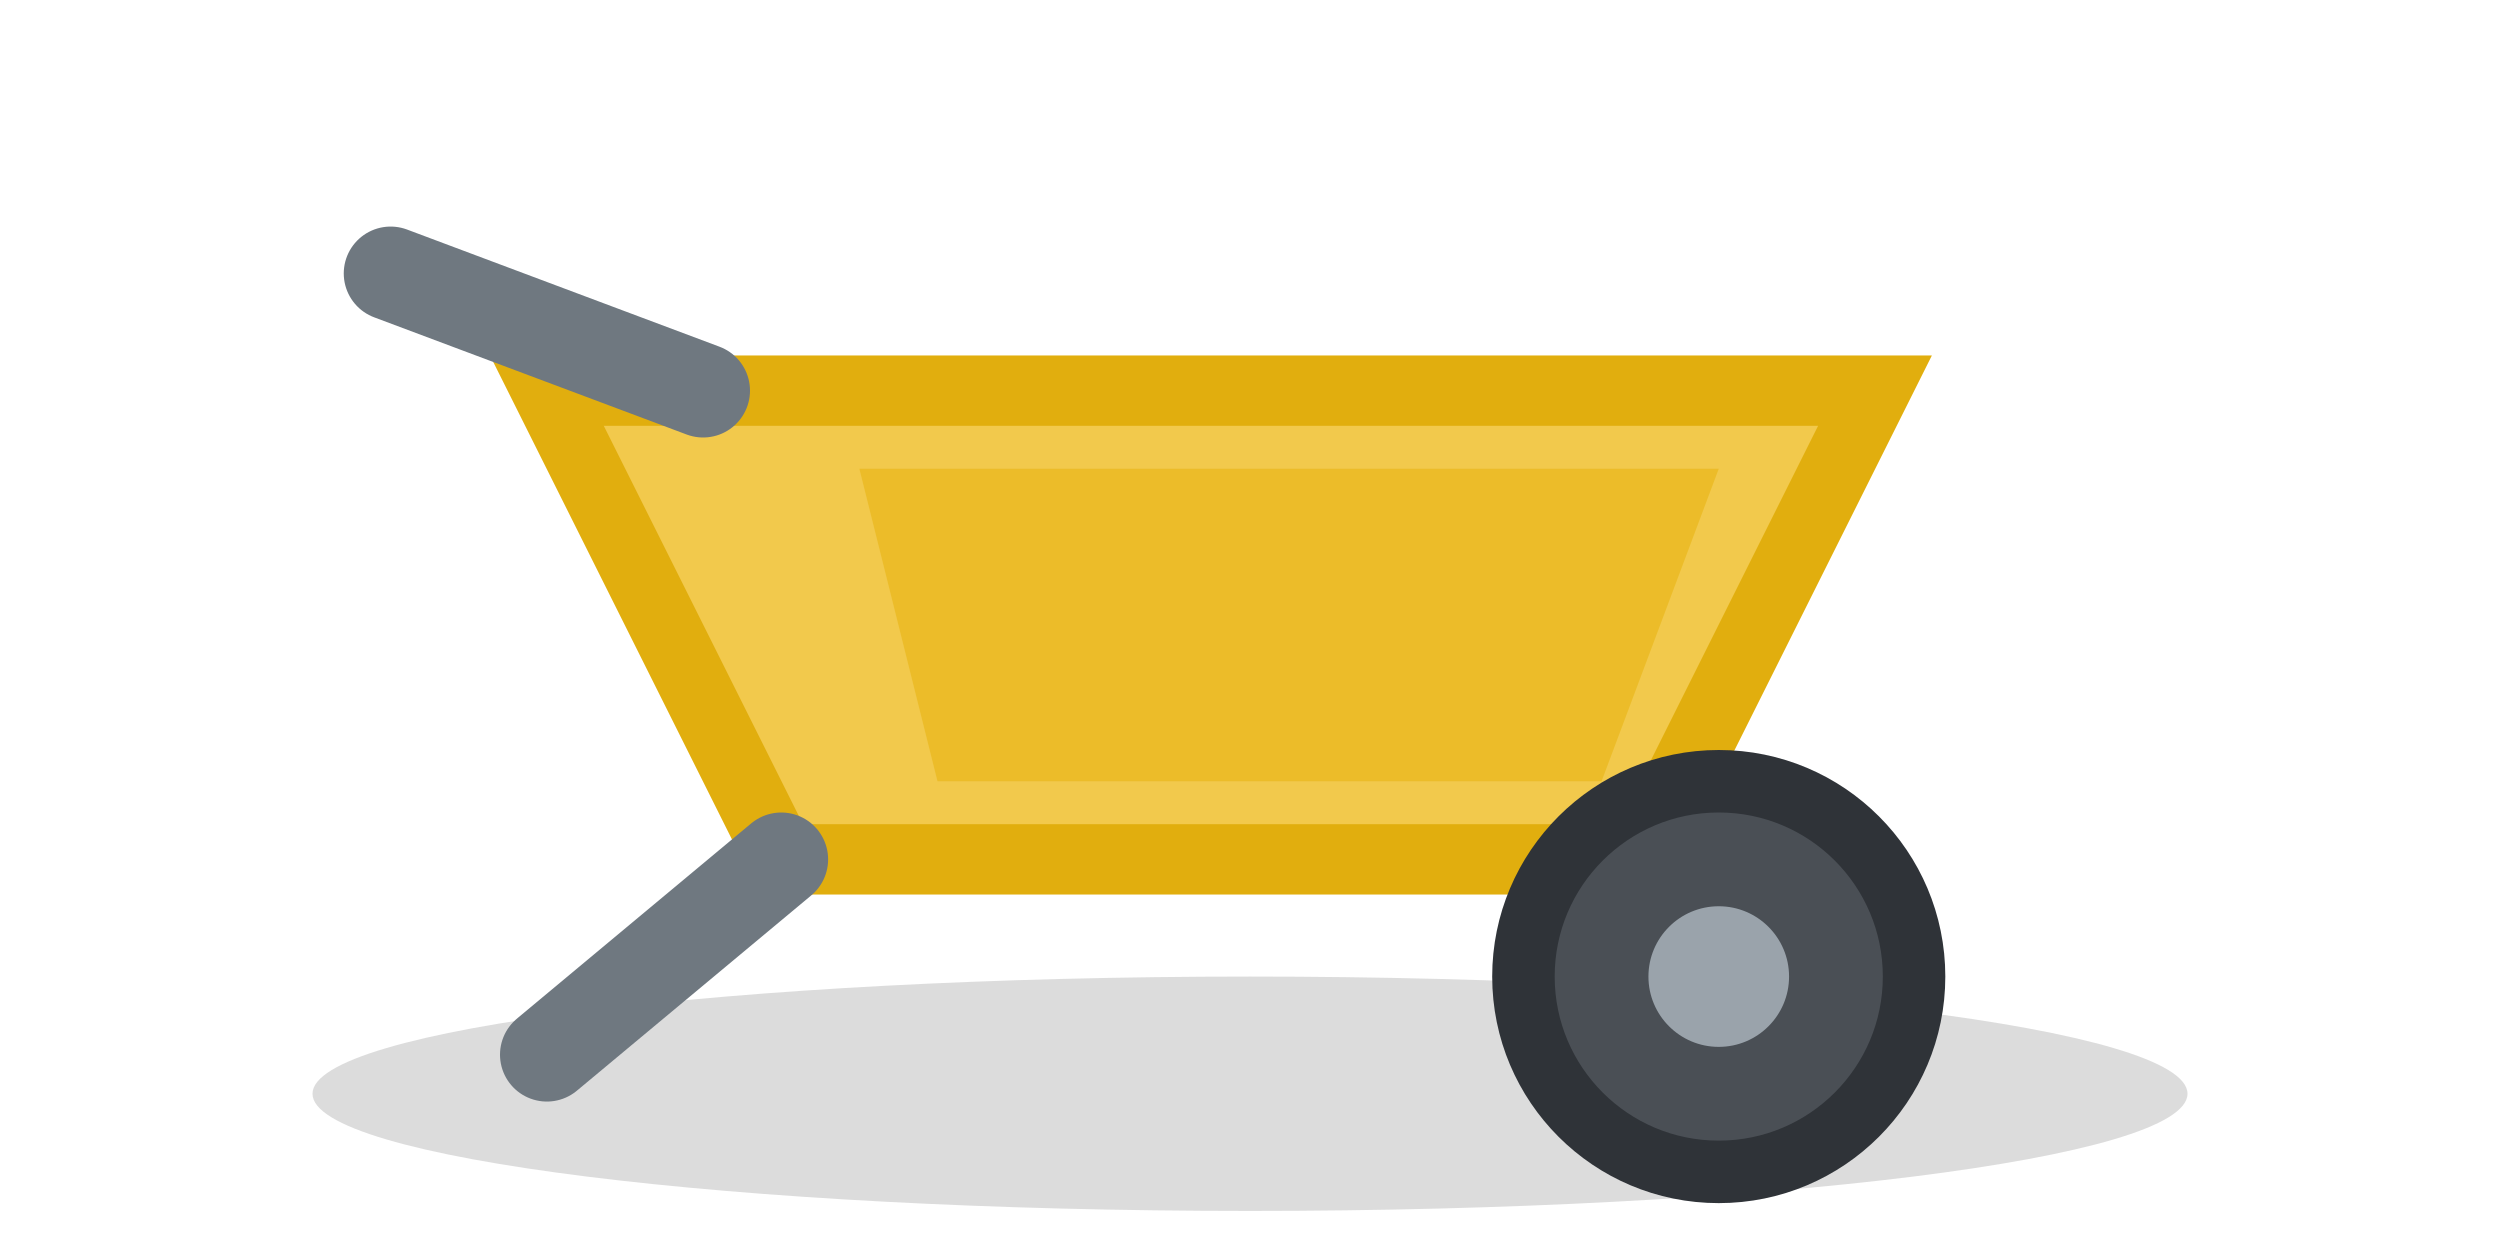
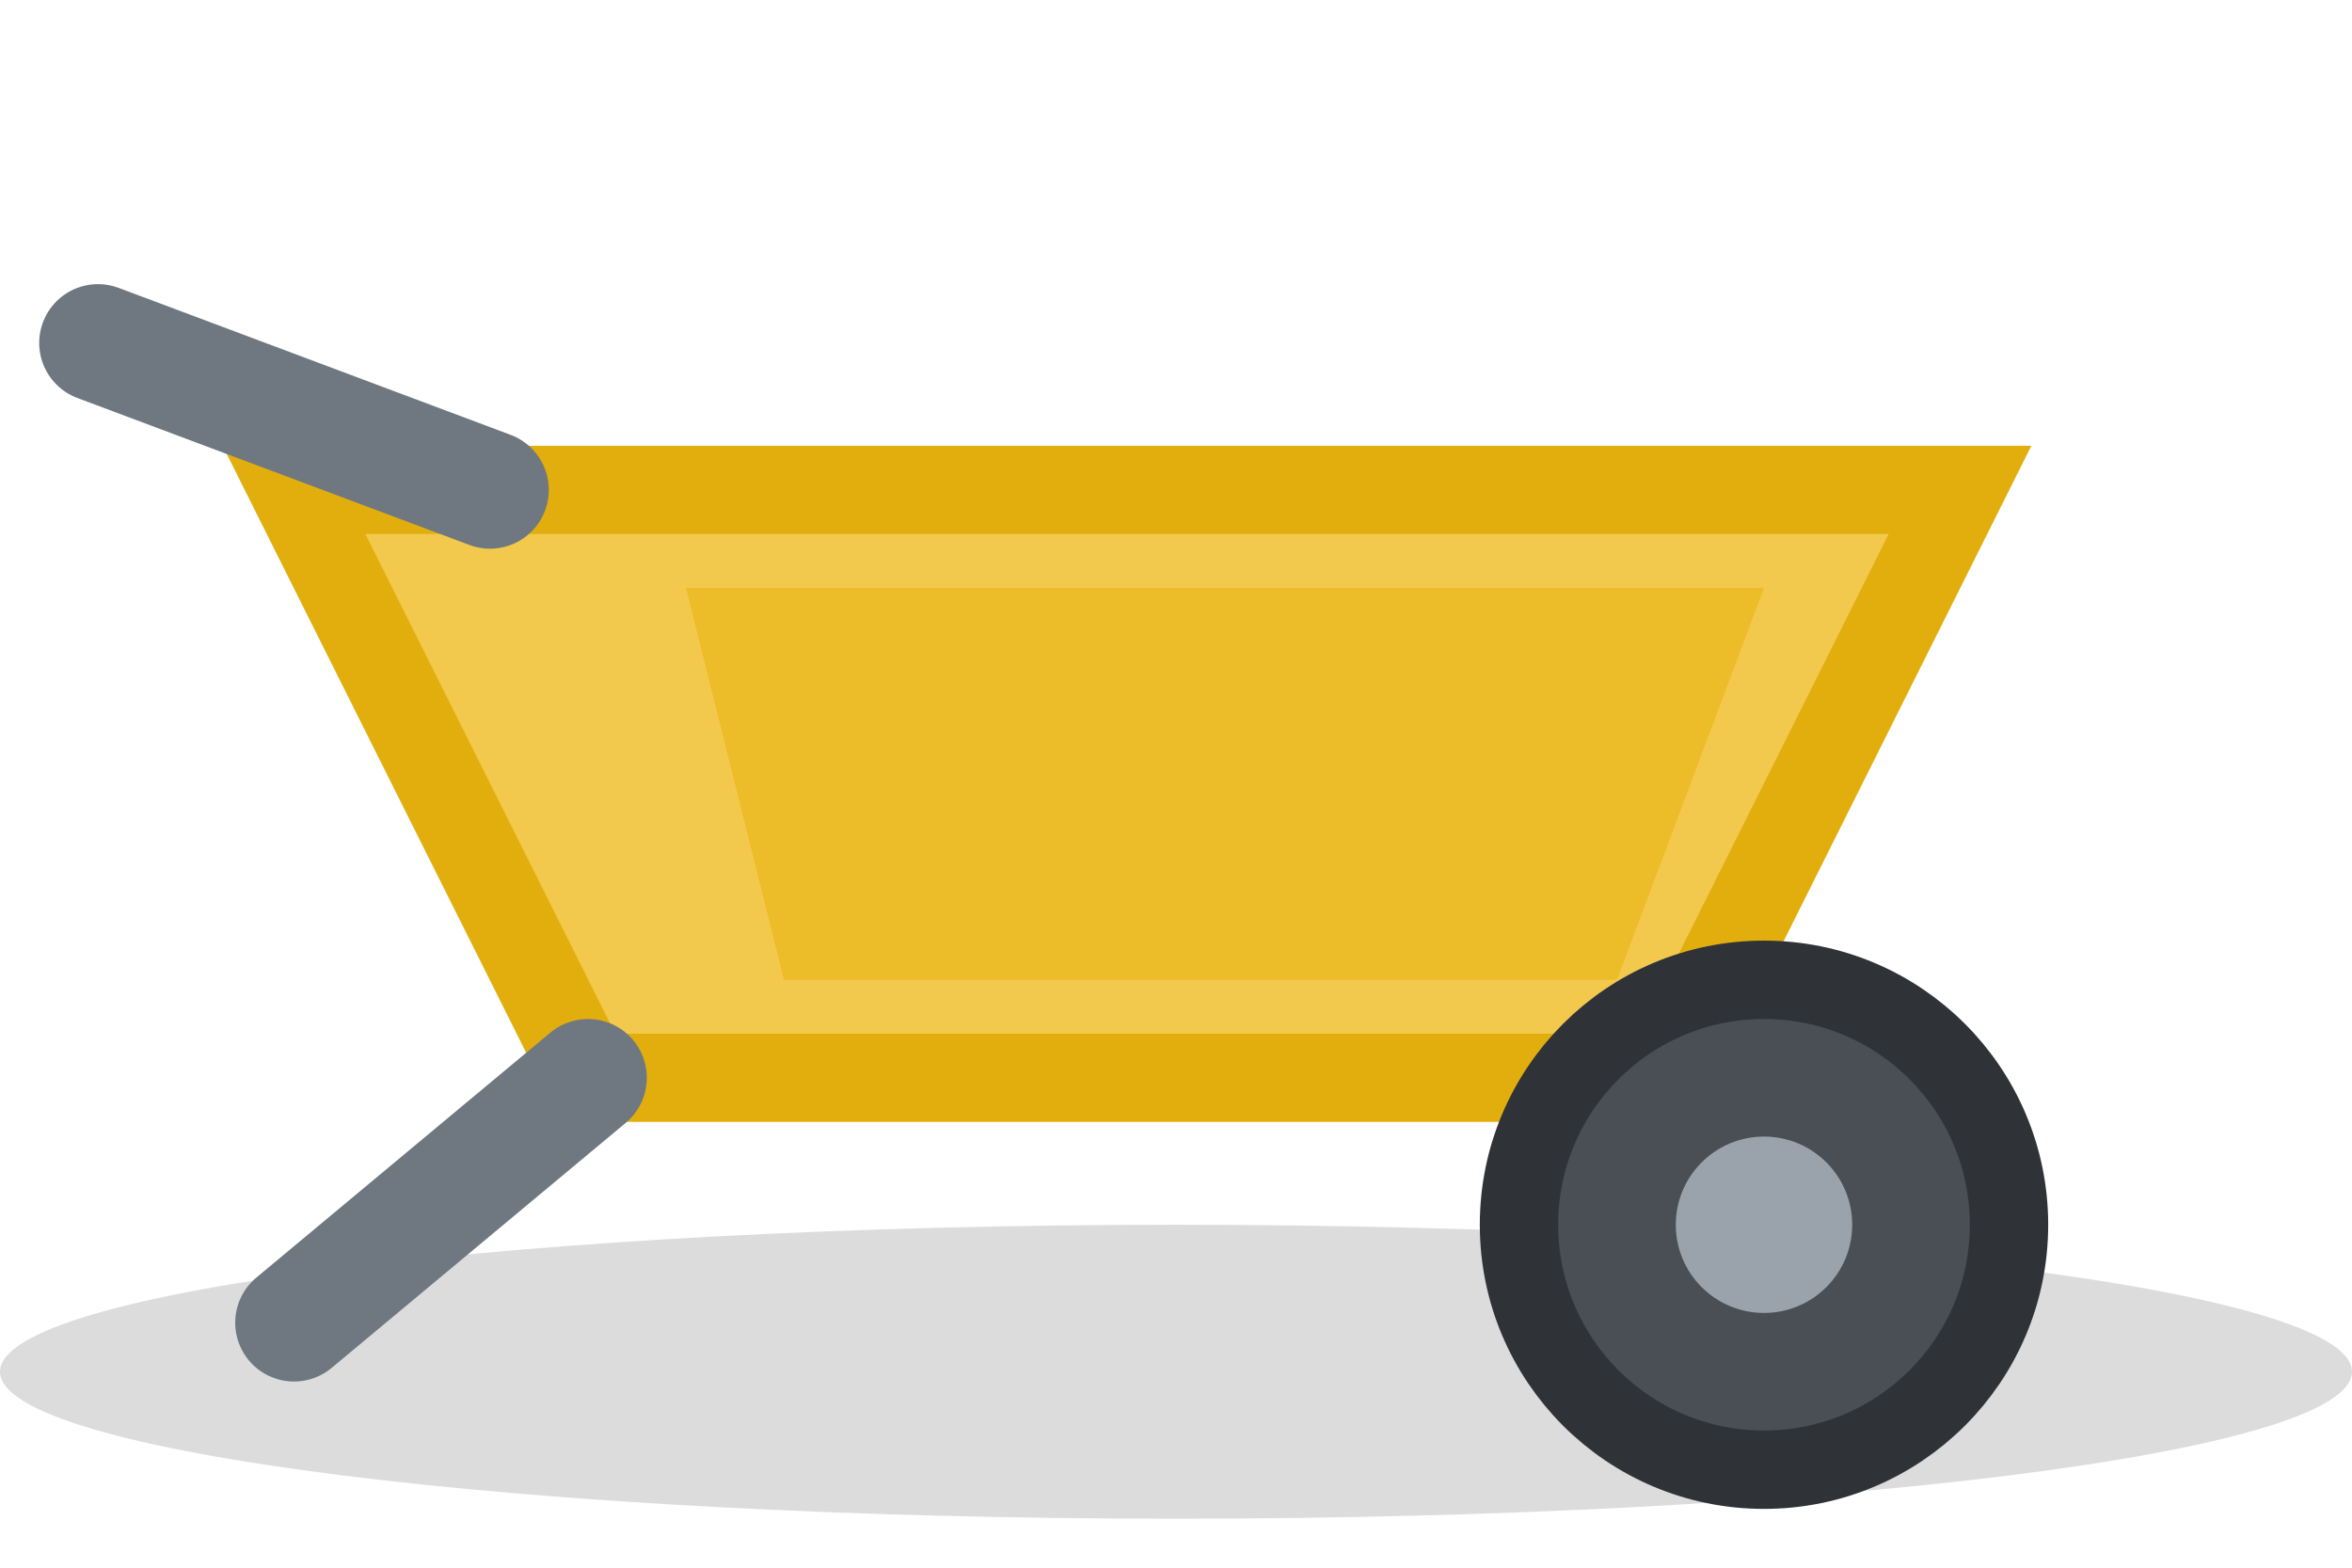
- <svg xmlns="http://www.w3.org/2000/svg" viewBox="0 0 64 32" width="64" height="32">
+ <svg xmlns="http://www.w3.org/2000/svg" viewBox="8 0 48 32" width="48" height="32">
  <ellipse cx="32" cy="28" rx="24" ry="3" fill="#000" opacity=".14" />
  <path d="M14 10h34l-6 12H20z" fill="#f2c94c" stroke="#e1ae0e" stroke-width="1.8" />
  <path d="M18 10l-8-3M20 22l-6 5" stroke="#6f7880" stroke-width="2.4" stroke-linecap="round" />
  <circle cx="44" cy="25" r="5" fill="#4a4f55" stroke="#2f3338" stroke-width="1.6" />
  <circle cx="44" cy="25" r="1.8" fill="#9aa3ab" />
  <path d="M22 12h22l-3 8H24z" fill="#ecbc29" />
</svg>
